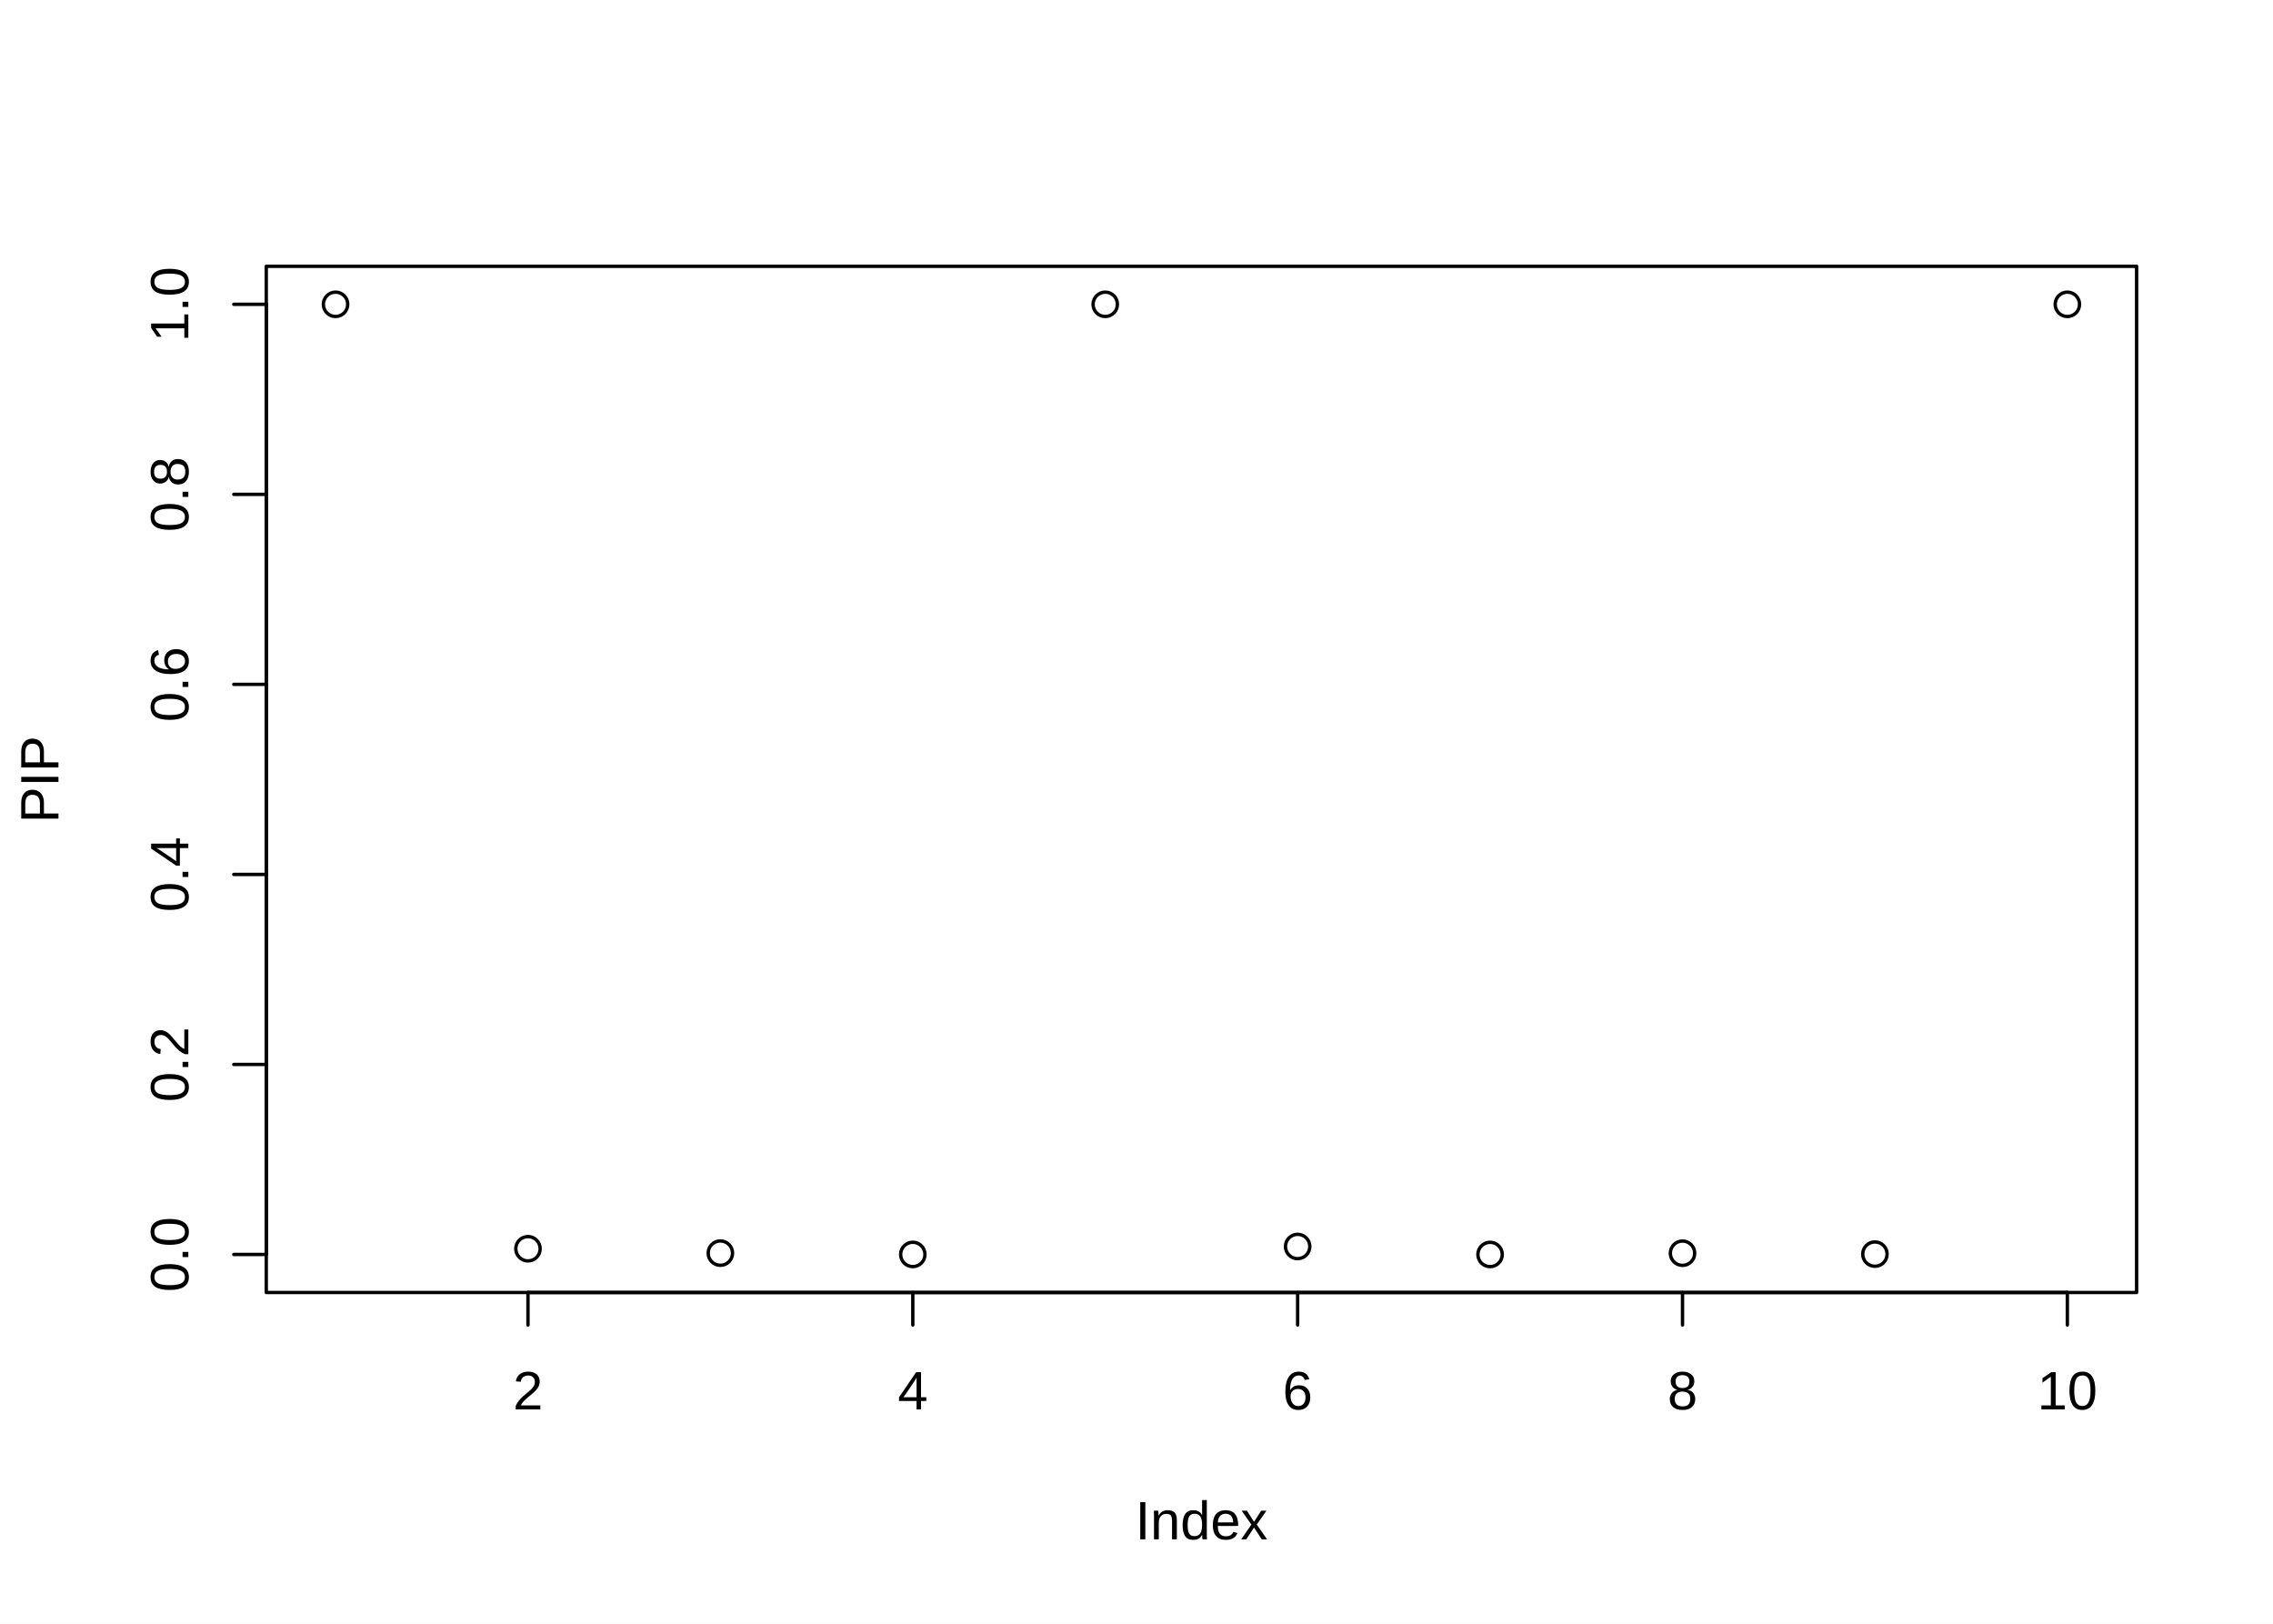
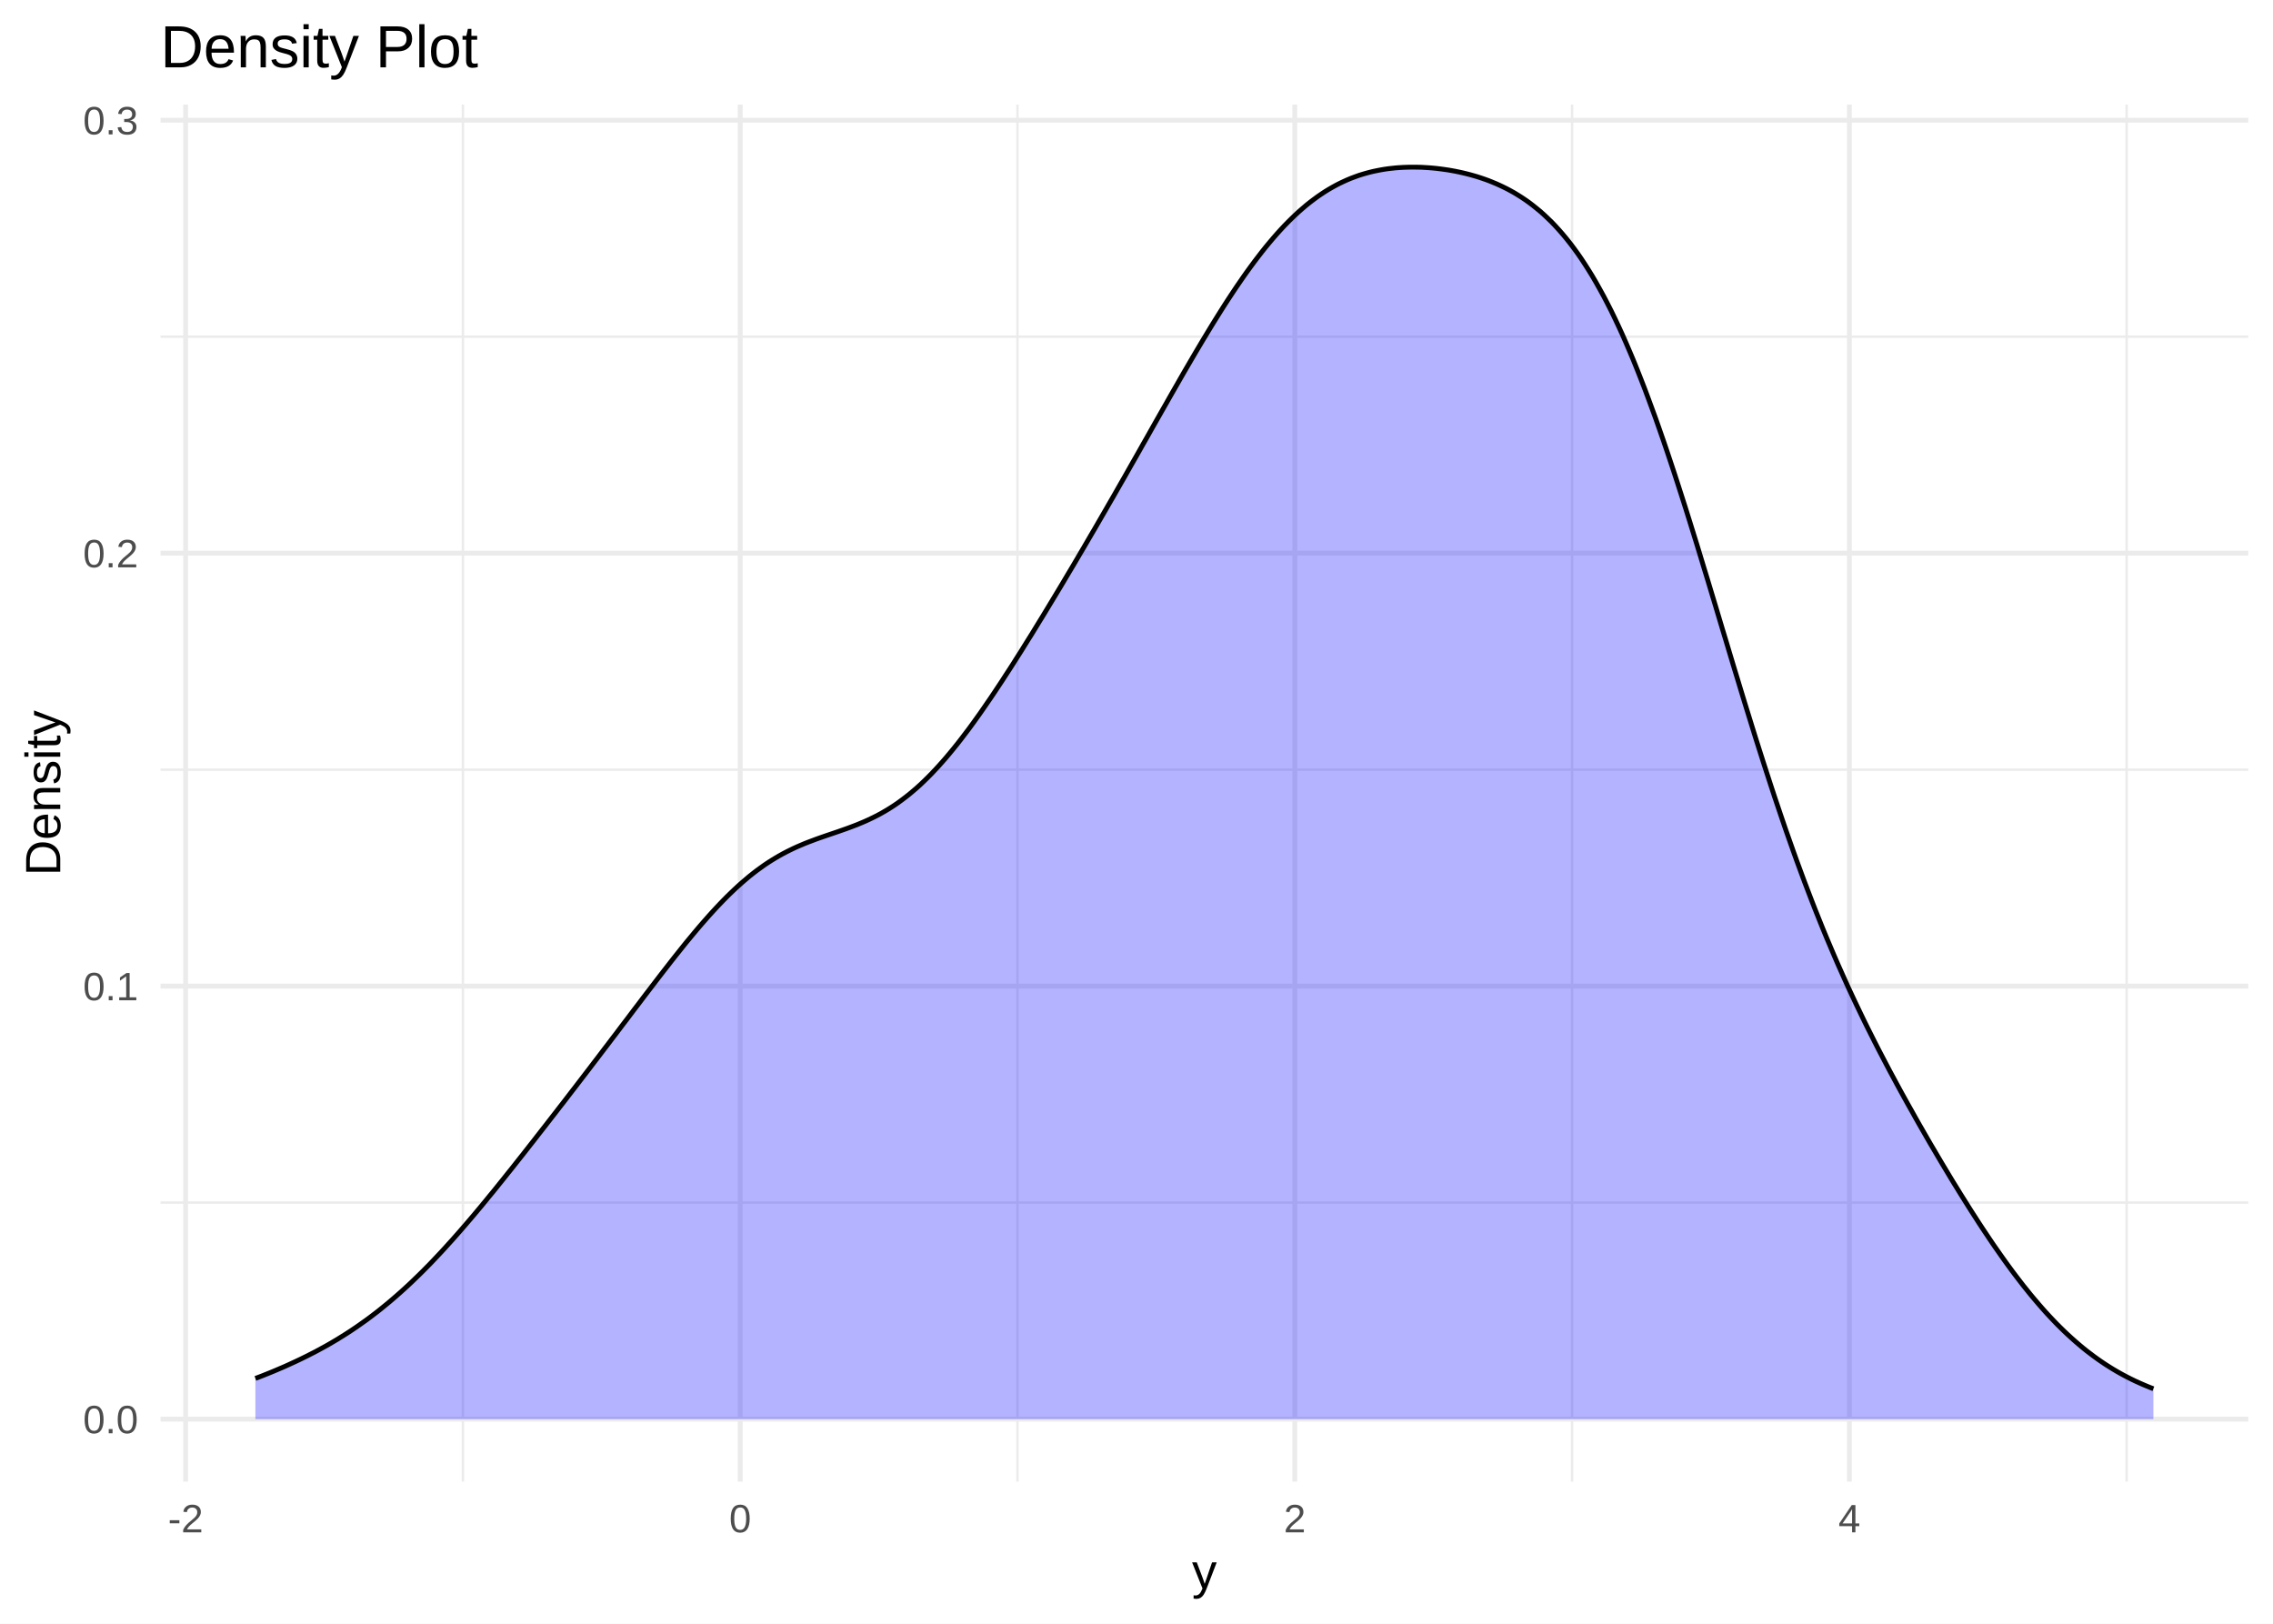
<svg xmlns="http://www.w3.org/2000/svg" class="svglite" width="504.00pt" height="360.00pt" viewBox="0 0 504.00 360.00">
  <defs>
    <style type="text/css">
    .svglite line, .svglite polyline, .svglite polygon, .svglite path, .svglite rect, .svglite circle {
      fill: none;
      stroke: #000000;
      stroke-linecap: round;
      stroke-linejoin: round;
      stroke-miterlimit: 10.00;
    }
    .svglite text {
      white-space: pre;
    }
  </style>
  </defs>
  <rect width="100%" height="100%" style="stroke: none; fill: #FFFFFF;" />
  <defs>
    <clipPath id="cpMC4wMHw1MDQuMDB8MC4wMHwzNjAuMDA=">
      <rect x="0.00" y="0.00" width="504.00" height="360.00" />
    </clipPath>
  </defs>
  <g clip-path="url(#cpMC4wMHw1MDQuMDB8MC4wMHwzNjAuMDA=)">
</g>
  <defs>
-     <clipPath id="cpNTkuMDR8NDczLjc2fDU5LjA0fDI4Ni41Ng==">
-       <rect x="59.04" y="59.04" width="414.72" height="227.52" />
+     <clipPath id="cpMzUuNTl8NDk4LjUyfDIzLjE4fDMyOC41MA==">
+       <rect x="35.59" y="23.18" width="462.93" height="305.33" />
    </clipPath>
  </defs>
-   <g clip-path="url(#cpNTkuMDR8NDczLjc2fDU5LjA0fDI4Ni41Ng==)">
-     <circle cx="74.40" cy="67.47" r="2.70" style="stroke-width: 0.75;" />
-     <circle cx="117.07" cy="276.86" r="2.70" style="stroke-width: 0.75;" />
-     <circle cx="159.73" cy="277.83" r="2.70" style="stroke-width: 0.75;" />
-     <circle cx="202.40" cy="278.12" r="2.70" style="stroke-width: 0.75;" />
-     <circle cx="245.07" cy="67.47" r="2.70" style="stroke-width: 0.75;" />
-     <circle cx="287.73" cy="276.36" r="2.70" style="stroke-width: 0.75;" />
-     <circle cx="330.40" cy="278.13" r="2.70" style="stroke-width: 0.75;" />
-     <circle cx="373.07" cy="277.85" r="2.70" style="stroke-width: 0.75;" />
-     <circle cx="415.73" cy="278.05" r="2.70" style="stroke-width: 0.75;" />
-     <circle cx="458.40" cy="67.47" r="2.70" style="stroke-width: 0.75;" />
+   <g clip-path="url(#cpMzUuNTl8NDk4LjUyfDIzLjE4fDMyOC41MA==)">
+     <polyline points="35.59,266.63 498.52,266.63 " style="stroke-width: 0.53; stroke: #EBEBEB; stroke-linecap: butt;" />
+     <polyline points="35.59,170.64 498.52,170.64 " style="stroke-width: 0.53; stroke: #EBEBEB; stroke-linecap: butt;" />
+     <polyline points="35.59,74.64 498.52,74.64 " style="stroke-width: 0.53; stroke: #EBEBEB; stroke-linecap: butt;" />
+     <polyline points="102.64,328.50 102.64,23.18 " style="stroke-width: 0.53; stroke: #EBEBEB; stroke-linecap: butt;" />
+     <polyline points="225.61,328.50 225.61,23.18 " style="stroke-width: 0.53; stroke: #EBEBEB; stroke-linecap: butt;" />
+     <polyline points="348.58,328.50 348.58,23.18 " style="stroke-width: 0.53; stroke: #EBEBEB; stroke-linecap: butt;" />
+     <polyline points="471.55,328.50 471.55,23.18 " style="stroke-width: 0.53; stroke: #EBEBEB; stroke-linecap: butt;" />
+     <polyline points="35.59,314.63 498.52,314.63 " style="stroke-width: 1.07; stroke: #EBEBEB; stroke-linecap: butt;" />
+     <polyline points="35.59,218.63 498.52,218.63 " style="stroke-width: 1.07; stroke: #EBEBEB; stroke-linecap: butt;" />
+     <polyline points="35.59,122.64 498.52,122.64 " style="stroke-width: 1.07; stroke: #EBEBEB; stroke-linecap: butt;" />
+     <polyline points="35.59,26.65 498.52,26.65 " style="stroke-width: 1.07; stroke: #EBEBEB; stroke-linecap: butt;" />
+     <polyline points="41.16,328.50 41.16,23.18 " style="stroke-width: 1.07; stroke: #EBEBEB; stroke-linecap: butt;" />
+     <polyline points="164.13,328.50 164.13,23.18 " style="stroke-width: 1.07; stroke: #EBEBEB; stroke-linecap: butt;" />
+     <polyline points="287.10,328.50 287.10,23.18 " style="stroke-width: 1.07; stroke: #EBEBEB; stroke-linecap: butt;" />
+     <polyline points="410.07,328.50 410.07,23.18 " style="stroke-width: 1.07; stroke: #EBEBEB; stroke-linecap: butt;" />
+     <polygon points="56.63,305.61 57.45,305.30 58.28,304.98 59.10,304.65 59.92,304.32 60.75,303.98 61.57,303.63 62.39,303.28 63.22,302.92 64.04,302.55 64.86,302.17 65.69,301.79 66.51,301.40 67.33,301.00 68.16,300.59 68.98,300.17 69.81,299.75 70.63,299.31 71.45,298.86 72.28,298.41 73.10,297.94 73.92,297.46 74.75,296.97 75.57,296.46 76.39,295.95 77.22,295.42 78.04,294.88 78.87,294.32 79.69,293.75 80.51,293.17 81.34,292.58 82.16,291.97 82.98,291.34 83.81,290.71 84.63,290.05 85.45,289.38 86.28,288.70 87.10,288.00 87.92,287.29 88.75,286.56 89.57,285.82 90.40,285.06 91.22,284.29 92.04,283.50 92.87,282.70 93.69,281.89 94.51,281.06 95.34,280.22 96.16,279.36 96.98,278.49 97.81,277.61 98.63,276.72 99.45,275.81 100.28,274.90 101.10,273.97 101.93,273.03 102.75,272.08 103.57,271.13 104.40,270.16 105.22,269.19 106.04,268.21 106.87,267.22 107.69,266.22 108.51,265.21 109.34,264.21 110.16,263.19 110.98,262.17 111.81,261.14 112.63,260.11 113.46,259.08 114.28,258.04 115.10,257.00 115.93,255.96 116.75,254.91 117.57,253.86 118.40,252.81 119.22,251.75 120.04,250.70 120.87,249.64 121.69,248.58 122.51,247.52 123.34,246.46 124.16,245.39 124.99,244.33 125.81,243.26 126.63,242.19 127.46,241.12 128.28,240.05 129.10,238.98 129.93,237.90 130.75,236.83 131.57,235.75 132.40,234.67 133.22,233.59 134.04,232.51 134.87,231.43 135.69,230.34 136.52,229.26 137.34,228.17 138.16,227.08 138.99,226.00 139.81,224.91 140.63,223.82 141.46,222.74 142.28,221.65 143.10,220.57 143.93,219.49 144.75,218.41 145.58,217.33 146.40,216.26 147.22,215.20 148.05,214.14 148.87,213.08 149.69,212.04 150.52,211.00 151.34,209.97 152.16,208.95 152.99,207.95 153.81,206.96 154.63,205.98 155.46,205.01 156.28,204.07 157.11,203.13 157.93,202.22 158.75,201.33 159.58,200.45 160.40,199.60 161.22,198.77 162.05,197.96 162.87,197.18 163.69,196.42 164.52,195.68 165.34,194.98 166.16,194.29 166.99,193.63 167.81,193.00 168.64,192.40 169.46,191.81 170.28,191.26 171.11,190.73 171.93,190.23 172.75,189.75 173.58,189.29 174.40,188.86 175.22,188.45 176.05,188.05 176.87,187.68 177.69,187.33 178.52,186.98 179.34,186.66 180.17,186.35 180.99,186.04 181.81,185.75 182.64,185.46 183.46,185.18 184.28,184.90 185.11,184.62 185.93,184.34 186.75,184.05 187.58,183.76 188.40,183.46 189.22,183.15 190.05,182.83 190.87,182.49 191.70,182.14 192.52,181.77 193.34,181.38 194.17,180.97 194.99,180.54 195.81,180.08 196.64,179.60 197.46,179.09 198.28,178.56 199.11,177.99 199.93,177.39 200.75,176.77 201.58,176.12 202.40,175.43 203.23,174.72 204.05,173.98 204.87,173.20 205.70,172.39 206.52,171.56 207.34,170.69 208.17,169.79 208.99,168.87 209.81,167.93 210.64,166.94 211.46,165.94 212.29,164.91 213.11,163.86 213.93,162.78 214.76,161.69 215.58,160.57 216.40,159.43 217.23,158.27 218.05,157.09 218.87,155.90 219.70,154.69 220.52,153.47 221.34,152.23 222.17,150.98 222.99,149.71 223.82,148.44 224.64,147.16 225.46,145.86 226.29,144.56 227.11,143.24 227.93,141.92 228.76,140.60 229.58,139.26 230.40,137.92 231.23,136.57 232.05,135.22 232.87,133.86 233.70,132.49 234.52,131.13 235.35,129.75 236.17,128.37 236.99,126.99 237.82,125.60 238.64,124.21 239.46,122.81 240.29,121.41 241.11,120.00 241.93,118.59 242.76,117.18 243.58,115.76 244.40,114.34 245.23,112.91 246.05,111.48 246.88,110.05 247.70,108.61 248.52,107.17 249.35,105.73 250.17,104.28 250.99,102.83 251.82,101.38 252.64,99.93 253.46,98.47 254.29,97.02 255.11,95.56 255.93,94.11 256.76,92.65 257.58,91.20 258.41,89.75 259.23,88.30 260.05,86.86 260.88,85.42 261.70,83.98 262.52,82.55 263.35,81.13 264.17,79.72 264.99,78.32 265.82,76.92 266.64,75.54 267.47,74.17 268.29,72.81 269.11,71.47 269.94,70.14 270.76,68.83 271.58,67.54 272.41,66.26 273.23,65.01 274.05,63.78 274.88,62.57 275.70,61.38 276.52,60.22 277.35,59.08 278.17,57.97 279.00,56.88 279.82,55.82 280.64,54.79 281.47,53.79 282.29,52.82 283.11,51.88 283.94,50.96 284.76,50.08 285.58,49.24 286.41,48.42 287.23,47.63 288.05,46.88 288.88,46.16 289.70,45.46 290.53,44.80 291.35,44.18 292.17,43.58 293.00,43.01 293.82,42.47 294.64,41.97 295.47,41.49 296.29,41.04 297.11,40.62 297.94,40.23 298.76,39.86 299.58,39.52 300.41,39.21 301.23,38.91 302.06,38.65 302.88,38.41 303.70,38.19 304.53,37.99 305.35,37.82 306.17,37.66 307.00,37.52 307.82,37.40 308.64,37.31 309.47,37.22 310.29,37.16 311.11,37.11 311.94,37.08 312.76,37.06 313.59,37.06 314.41,37.07 315.23,37.09 316.06,37.14 316.88,37.19 317.70,37.26 318.53,37.34 319.35,37.44 320.17,37.55 321.00,37.67 321.82,37.81 322.64,37.96 323.47,38.13 324.29,38.31 325.12,38.51 325.94,38.72 326.76,38.95 327.59,39.19 328.41,39.46 329.23,39.74 330.06,40.04 330.88,40.37 331.70,40.71 332.53,41.08 333.35,41.47 334.18,41.88 335.00,42.32 335.82,42.78 336.65,43.29 337.47,43.81 338.29,44.36 339.12,44.95 339.94,45.58 340.76,46.24 341.59,46.92 342.41,47.66 343.23,48.44 344.06,49.24 344.88,50.10 345.71,51.01 346.53,51.95 347.35,52.94 348.18,53.98 349.00,55.07 349.82,56.20 350.65,57.40 351.47,58.65 352.29,59.94 353.12,61.29 353.94,62.70 354.76,64.17 355.59,65.68 356.41,67.26 357.24,68.89 358.06,70.58 358.88,72.32 359.71,74.13 360.53,75.99 361.35,77.90 362.18,79.87 363.00,81.90 363.82,83.98 364.65,86.11 365.47,88.30 366.29,90.53 367.12,92.80 367.94,95.13 368.77,97.51 369.59,99.92 370.41,102.37 371.24,104.87 372.06,107.40 372.88,109.95 373.71,112.55 374.53,115.17 375.35,117.81 376.18,120.48 377.00,123.17 377.82,125.88 378.65,128.59 379.47,131.32 380.30,134.06 381.12,136.80 381.94,139.54 382.77,142.28 383.59,145.02 384.41,147.75 385.24,150.47 386.06,153.18 386.88,155.87 387.71,158.55 388.53,161.20 389.35,163.84 390.18,166.45 391.00,169.03 391.83,171.59 392.65,174.12 393.47,176.62 394.30,179.08 395.12,181.51 395.94,183.91 396.77,186.27 397.59,188.59 398.41,190.88 399.24,193.13 400.06,195.35 400.89,197.53 401.71,199.67 402.53,201.77 403.36,203.84 404.18,205.88 405.00,207.87 405.83,209.83 406.65,211.76 407.47,213.66 408.30,215.52 409.12,217.35 409.94,219.16 410.77,220.94 411.59,222.68 412.42,224.41 413.24,226.11 414.06,227.78 414.89,229.43 415.71,231.06 416.53,232.67 417.36,234.26 418.18,235.83 419.00,237.39 419.83,238.93 420.65,240.46 421.47,241.97 422.30,243.47 423.12,244.95 423.95,246.42 424.77,247.89 425.59,249.34 426.42,250.78 427.24,252.21 428.06,253.63 428.89,255.03 429.71,256.43 430.53,257.82 431.36,259.20 432.18,260.57 433.00,261.93 433.83,263.27 434.65,264.61 435.48,265.93 436.30,267.24 437.12,268.54 437.95,269.82 438.77,271.10 439.59,272.35 440.42,273.59 441.24,274.82 442.06,276.03 442.89,277.22 443.71,278.39 444.53,279.55 445.36,280.69 446.18,281.81 447.01,282.91 447.83,283.98 448.65,285.04 449.48,286.07 450.30,287.09 451.12,288.07 451.95,289.04 452.77,289.99 453.59,290.91 454.42,291.81 455.24,292.68 456.06,293.53 456.89,294.36 457.71,295.16 458.54,295.94 459.36,296.69 460.18,297.42 461.01,298.13 461.83,298.82 462.65,299.48 463.48,300.11 464.30,300.73 465.12,301.32 465.95,301.90 466.77,302.45 467.60,302.98 468.42,303.49 469.24,303.98 470.07,304.45 470.89,304.90 471.71,305.33 472.54,305.75 473.36,306.15 474.18,306.52 475.01,306.89 475.83,307.24 476.65,307.58 477.48,307.90 477.48,314.63 476.65,314.63 475.83,314.63 475.01,314.63 474.18,314.63 473.36,314.63 472.54,314.63 471.71,314.63 470.89,314.63 470.07,314.63 469.24,314.63 468.42,314.63 467.60,314.63 466.77,314.63 465.95,314.63 465.12,314.63 464.30,314.63 463.48,314.63 462.65,314.63 461.83,314.63 461.01,314.63 460.18,314.63 459.36,314.63 458.54,314.63 457.71,314.63 456.89,314.63 456.06,314.63 455.24,314.63 454.42,314.63 453.59,314.63 452.77,314.63 451.95,314.63 451.12,314.63 450.30,314.63 449.48,314.63 448.65,314.63 447.83,314.63 447.01,314.63 446.18,314.63 445.36,314.63 444.53,314.63 443.71,314.63 442.89,314.63 442.06,314.63 441.24,314.63 440.42,314.63 439.59,314.63 438.77,314.63 437.95,314.63 437.12,314.63 436.30,314.63 435.48,314.63 434.65,314.63 433.83,314.63 433.00,314.63 432.18,314.63 431.36,314.63 430.53,314.63 429.71,314.63 428.89,314.63 428.06,314.63 427.24,314.63 426.42,314.63 425.59,314.63 424.77,314.63 423.95,314.63 423.12,314.63 422.30,314.63 421.47,314.63 420.65,314.63 419.83,314.63 419.00,314.63 418.18,314.63 417.36,314.63 416.53,314.63 415.71,314.63 414.89,314.63 414.06,314.63 413.24,314.63 412.42,314.63 411.59,314.63 410.77,314.63 409.94,314.63 409.12,314.63 408.30,314.63 407.47,314.63 406.65,314.63 405.83,314.63 405.00,314.63 404.18,314.63 403.36,314.63 402.53,314.63 401.71,314.63 400.89,314.63 400.06,314.63 399.24,314.63 398.41,314.63 397.59,314.63 396.77,314.63 395.94,314.63 395.12,314.63 394.30,314.63 393.47,314.63 392.65,314.63 391.83,314.63 391.00,314.63 390.18,314.63 389.35,314.63 388.53,314.63 387.71,314.63 386.88,314.63 386.06,314.63 385.24,314.63 384.41,314.63 383.59,314.63 382.77,314.63 381.94,314.63 381.12,314.63 380.30,314.63 379.47,314.63 378.65,314.63 377.82,314.63 377.00,314.63 376.18,314.63 375.35,314.63 374.53,314.63 373.71,314.63 372.88,314.63 372.06,314.63 371.24,314.63 370.41,314.63 369.59,314.63 368.77,314.63 367.94,314.63 367.12,314.63 366.29,314.63 365.47,314.63 364.65,314.63 363.82,314.63 363.00,314.63 362.18,314.63 361.35,314.63 360.53,314.63 359.71,314.63 358.88,314.63 358.06,314.63 357.24,314.63 356.41,314.63 355.59,314.63 354.76,314.63 353.94,314.63 353.12,314.63 352.29,314.63 351.47,314.63 350.65,314.63 349.82,314.63 349.00,314.63 348.18,314.63 347.35,314.63 346.53,314.63 345.71,314.63 344.88,314.63 344.06,314.63 343.23,314.63 342.41,314.63 341.59,314.63 340.76,314.63 339.94,314.63 339.12,314.63 338.29,314.63 337.47,314.63 336.65,314.63 335.82,314.63 335.00,314.63 334.18,314.63 333.35,314.63 332.53,314.63 331.70,314.63 330.88,314.63 330.06,314.63 329.23,314.63 328.41,314.63 327.59,314.63 326.76,314.63 325.94,314.63 325.12,314.63 324.29,314.63 323.47,314.63 322.64,314.63 321.82,314.63 321.00,314.63 320.17,314.63 319.35,314.63 318.53,314.63 317.70,314.63 316.88,314.63 316.06,314.63 315.23,314.63 314.41,314.63 313.59,314.63 312.76,314.63 311.94,314.63 311.11,314.63 310.29,314.63 309.47,314.63 308.64,314.63 307.82,314.63 307.00,314.63 306.17,314.63 305.35,314.63 304.53,314.63 303.70,314.63 302.88,314.63 302.06,314.63 301.23,314.63 300.41,314.63 299.58,314.63 298.76,314.63 297.94,314.63 297.11,314.63 296.29,314.63 295.47,314.63 294.64,314.63 293.82,314.63 293.00,314.63 292.17,314.63 291.35,314.63 290.53,314.63 289.70,314.63 288.88,314.63 288.05,314.63 287.23,314.63 286.41,314.63 285.58,314.63 284.76,314.63 283.94,314.63 283.11,314.63 282.29,314.63 281.47,314.63 280.64,314.63 279.82,314.63 279.00,314.63 278.17,314.63 277.35,314.63 276.52,314.63 275.70,314.63 274.88,314.63 274.05,314.63 273.23,314.63 272.41,314.63 271.58,314.63 270.76,314.63 269.94,314.63 269.11,314.63 268.29,314.63 267.47,314.63 266.64,314.63 265.82,314.63 264.99,314.63 264.17,314.63 263.35,314.63 262.52,314.63 261.70,314.63 260.88,314.63 260.05,314.63 259.23,314.63 258.41,314.63 257.58,314.63 256.76,314.63 255.93,314.63 255.11,314.63 254.29,314.63 253.46,314.63 252.64,314.63 251.82,314.63 250.99,314.63 250.17,314.63 249.35,314.63 248.52,314.63 247.70,314.63 246.88,314.63 246.05,314.63 245.23,314.63 244.40,314.63 243.58,314.63 242.76,314.63 241.93,314.63 241.11,314.63 240.29,314.63 239.46,314.63 238.64,314.63 237.82,314.63 236.99,314.63 236.17,314.63 235.35,314.63 234.52,314.63 233.70,314.63 232.87,314.63 232.05,314.63 231.23,314.63 230.40,314.63 229.58,314.63 228.76,314.63 227.93,314.63 227.11,314.63 226.29,314.63 225.46,314.63 224.64,314.63 223.82,314.63 222.99,314.63 222.17,314.63 221.34,314.63 220.52,314.63 219.70,314.63 218.87,314.63 218.05,314.63 217.23,314.63 216.40,314.63 215.58,314.63 214.76,314.63 213.93,314.63 213.11,314.63 212.29,314.63 211.46,314.63 210.64,314.63 209.81,314.63 208.99,314.63 208.17,314.63 207.34,314.63 206.52,314.63 205.70,314.63 204.87,314.63 204.05,314.63 203.23,314.63 202.40,314.63 201.58,314.63 200.75,314.63 199.93,314.63 199.11,314.63 198.28,314.63 197.46,314.63 196.64,314.63 195.81,314.63 194.99,314.63 194.17,314.63 193.34,314.63 192.52,314.63 191.70,314.63 190.87,314.63 190.05,314.63 189.22,314.63 188.40,314.63 187.58,314.63 186.75,314.63 185.93,314.63 185.11,314.63 184.28,314.63 183.46,314.63 182.64,314.63 181.81,314.63 180.99,314.63 180.17,314.63 179.34,314.63 178.52,314.63 177.69,314.63 176.87,314.63 176.05,314.63 175.22,314.63 174.40,314.63 173.58,314.63 172.75,314.63 171.93,314.63 171.11,314.63 170.28,314.63 169.46,314.63 168.64,314.63 167.81,314.63 166.99,314.63 166.16,314.63 165.34,314.63 164.52,314.63 163.69,314.63 162.87,314.63 162.05,314.63 161.22,314.63 160.40,314.63 159.58,314.63 158.75,314.63 157.93,314.63 157.11,314.63 156.28,314.63 155.46,314.63 154.63,314.63 153.81,314.63 152.99,314.63 152.16,314.63 151.34,314.63 150.52,314.63 149.69,314.63 148.87,314.63 148.05,314.63 147.22,314.63 146.40,314.63 145.58,314.63 144.75,314.63 143.93,314.63 143.10,314.63 142.28,314.63 141.46,314.63 140.63,314.63 139.81,314.63 138.99,314.63 138.16,314.63 137.34,314.63 136.52,314.63 135.69,314.63 134.87,314.63 134.04,314.63 133.22,314.63 132.40,314.63 131.57,314.63 130.75,314.63 129.93,314.63 129.10,314.63 128.28,314.63 127.46,314.63 126.63,314.63 125.81,314.63 124.99,314.63 124.16,314.63 123.34,314.63 122.51,314.63 121.69,314.63 120.87,314.63 120.04,314.63 119.22,314.63 118.40,314.63 117.57,314.63 116.75,314.63 115.93,314.63 115.10,314.63 114.28,314.63 113.46,314.63 112.63,314.63 111.81,314.63 110.98,314.63 110.16,314.63 109.34,314.63 108.51,314.63 107.69,314.63 106.87,314.63 106.04,314.63 105.22,314.63 104.40,314.63 103.57,314.63 102.75,314.63 101.93,314.63 101.10,314.63 100.28,314.63 99.45,314.63 98.63,314.63 97.81,314.63 96.98,314.63 96.16,314.63 95.34,314.63 94.51,314.63 93.69,314.63 92.87,314.63 92.04,314.63 91.22,314.63 90.40,314.63 89.57,314.63 88.75,314.63 87.92,314.63 87.10,314.63 86.28,314.63 85.45,314.63 84.63,314.63 83.81,314.63 82.98,314.63 82.16,314.63 81.34,314.63 80.51,314.63 79.69,314.63 78.87,314.63 78.04,314.63 77.22,314.63 76.39,314.63 75.57,314.63 74.75,314.63 73.92,314.63 73.10,314.63 72.28,314.63 71.45,314.63 70.63,314.63 69.81,314.63 68.98,314.63 68.16,314.63 67.33,314.63 66.51,314.63 65.69,314.63 64.86,314.63 64.04,314.63 63.22,314.63 62.39,314.63 61.57,314.63 60.75,314.63 59.92,314.63 59.10,314.63 58.28,314.63 57.45,314.63 56.63,314.63 " style="stroke-width: 0.00; stroke: none; stroke-linecap: butt; fill: #0000FF; fill-opacity: 0.30;" />
+     <polyline points="56.63,305.61 57.45,305.30 58.28,304.98 59.10,304.65 59.92,304.32 60.75,303.98 61.57,303.63 62.39,303.28 63.22,302.92 64.04,302.55 64.86,302.17 65.69,301.79 66.51,301.40 67.33,301.00 68.16,300.59 68.98,300.17 69.81,299.75 70.63,299.31 71.45,298.86 72.28,298.41 73.10,297.94 73.92,297.46 74.75,296.97 75.57,296.46 76.39,295.95 77.22,295.42 78.04,294.88 78.87,294.32 79.69,293.75 80.51,293.17 81.34,292.58 82.16,291.97 82.98,291.34 83.81,290.71 84.63,290.05 85.45,289.38 86.28,288.70 87.10,288.00 87.92,287.29 88.75,286.56 89.57,285.82 90.40,285.06 91.22,284.29 92.04,283.50 92.87,282.70 93.69,281.89 94.51,281.06 95.34,280.22 96.16,279.36 96.98,278.49 97.81,277.61 98.63,276.72 99.45,275.81 100.28,274.90 101.10,273.97 101.93,273.03 102.75,272.08 103.57,271.13 104.40,270.16 105.22,269.19 106.04,268.21 106.87,267.22 107.69,266.22 108.51,265.21 109.34,264.21 110.16,263.19 110.98,262.17 111.81,261.14 112.63,260.11 113.46,259.08 114.28,258.04 115.10,257.00 115.93,255.96 116.75,254.91 117.57,253.86 118.40,252.81 119.22,251.75 120.04,250.70 120.87,249.64 121.69,248.58 122.51,247.52 123.34,246.46 124.16,245.39 124.99,244.33 125.81,243.26 126.63,242.19 127.46,241.12 128.28,240.05 129.10,238.98 129.93,237.90 130.75,236.83 131.57,235.75 132.40,234.67 133.22,233.59 134.04,232.51 134.87,231.43 135.69,230.34 136.52,229.26 137.34,228.17 138.16,227.08 138.99,226.00 139.81,224.91 140.63,223.82 141.46,222.74 142.28,221.65 143.10,220.57 143.93,219.49 144.75,218.41 145.58,217.33 146.40,216.26 147.22,215.20 148.05,214.14 148.87,213.08 149.69,212.04 150.52,211.00 151.34,209.97 152.16,208.95 152.99,207.95 153.81,206.96 154.63,205.98 155.46,205.01 156.28,204.07 157.11,203.13 157.93,202.22 158.75,201.33 159.58,200.45 160.40,199.60 161.22,198.77 162.05,197.96 162.87,197.18 163.69,196.42 164.52,195.68 165.34,194.98 166.16,194.29 166.99,193.63 167.81,193.00 168.64,192.40 169.46,191.81 170.28,191.26 171.11,190.73 171.93,190.23 172.75,189.75 173.58,189.29 174.40,188.86 175.22,188.45 176.05,188.05 176.87,187.68 177.69,187.33 178.52,186.98 179.34,186.66 180.17,186.35 180.99,186.04 181.81,185.75 182.64,185.46 183.46,185.18 184.28,184.90 185.11,184.62 185.93,184.34 186.75,184.05 187.58,183.76 188.40,183.46 189.22,183.15 190.05,182.83 190.87,182.49 191.70,182.14 192.52,181.77 193.34,181.38 194.17,180.97 194.99,180.54 195.81,180.08 196.64,179.60 197.46,179.09 198.28,178.56 199.11,177.99 199.93,177.39 200.75,176.77 201.58,176.12 202.40,175.43 203.23,174.72 204.05,173.98 204.87,173.20 205.70,172.39 206.52,171.56 207.34,170.69 208.17,169.79 208.99,168.87 209.81,167.93 210.64,166.94 211.46,165.94 212.29,164.91 213.11,163.86 213.93,162.78 214.76,161.69 215.58,160.57 216.40,159.43 217.23,158.27 218.05,157.09 218.87,155.90 219.70,154.69 220.52,153.47 221.34,152.23 222.17,150.98 222.99,149.71 223.82,148.44 224.64,147.16 225.46,145.86 226.29,144.56 227.11,143.24 227.93,141.92 228.76,140.60 229.58,139.26 230.40,137.92 231.23,136.57 232.05,135.22 232.87,133.86 233.70,132.49 234.52,131.13 235.35,129.75 236.17,128.37 236.99,126.99 237.82,125.60 238.64,124.21 239.46,122.81 240.29,121.41 241.11,120.00 241.93,118.59 242.76,117.18 243.58,115.76 244.40,114.34 245.23,112.91 246.05,111.48 246.88,110.05 247.70,108.61 248.52,107.17 249.35,105.73 250.17,104.28 250.99,102.83 251.82,101.38 252.64,99.93 253.46,98.47 254.29,97.02 255.11,95.56 255.93,94.11 256.76,92.65 257.58,91.20 258.41,89.75 259.23,88.30 260.05,86.86 260.88,85.42 261.70,83.98 262.52,82.55 263.35,81.13 264.17,79.72 264.99,78.32 265.82,76.92 266.64,75.54 267.47,74.17 268.29,72.81 269.11,71.47 269.94,70.14 270.76,68.83 271.58,67.54 272.41,66.26 273.23,65.01 274.05,63.78 274.88,62.57 275.70,61.38 276.52,60.22 277.35,59.08 278.17,57.97 279.00,56.88 279.82,55.82 280.64,54.79 281.47,53.79 282.29,52.82 283.11,51.88 283.94,50.96 284.76,50.08 285.58,49.24 286.41,48.42 287.23,47.63 288.05,46.88 288.88,46.16 289.70,45.46 290.53,44.80 291.35,44.18 292.17,43.58 293.00,43.01 293.82,42.47 294.64,41.97 295.47,41.49 296.29,41.04 297.11,40.62 297.94,40.23 298.76,39.86 299.58,39.52 300.41,39.21 301.23,38.91 302.06,38.65 302.88,38.41 303.70,38.19 304.53,37.99 305.35,37.82 306.17,37.66 307.00,37.52 307.82,37.40 308.64,37.31 309.47,37.22 310.29,37.16 311.11,37.11 311.94,37.08 312.76,37.06 313.59,37.06 314.41,37.07 315.23,37.09 316.06,37.14 316.88,37.19 317.70,37.26 318.53,37.34 319.35,37.44 320.17,37.55 321.00,37.67 321.82,37.81 322.64,37.96 323.47,38.13 324.29,38.31 325.12,38.51 325.94,38.72 326.76,38.95 327.59,39.19 328.41,39.46 329.23,39.74 330.06,40.04 330.88,40.37 331.70,40.71 332.53,41.08 333.35,41.47 334.18,41.88 335.00,42.32 335.82,42.78 336.65,43.29 337.47,43.81 338.29,44.36 339.12,44.95 339.94,45.58 340.76,46.24 341.59,46.92 342.41,47.66 343.23,48.44 344.06,49.24 344.88,50.10 345.71,51.01 346.53,51.95 347.35,52.94 348.18,53.98 349.00,55.07 349.82,56.20 350.65,57.40 351.47,58.65 352.29,59.94 353.12,61.29 353.94,62.70 354.76,64.17 355.59,65.68 356.41,67.26 357.24,68.89 358.06,70.58 358.88,72.32 359.71,74.13 360.53,75.99 361.35,77.90 362.18,79.87 363.00,81.90 363.82,83.98 364.65,86.11 365.47,88.30 366.29,90.53 367.12,92.80 367.94,95.13 368.77,97.51 369.59,99.92 370.41,102.37 371.24,104.87 372.06,107.40 372.88,109.95 373.71,112.55 374.53,115.17 375.35,117.81 376.18,120.48 377.00,123.17 377.82,125.88 378.65,128.59 379.47,131.32 380.30,134.06 381.12,136.80 381.94,139.54 382.77,142.28 383.59,145.02 384.41,147.75 385.24,150.47 386.06,153.18 386.88,155.87 387.71,158.55 388.53,161.20 389.35,163.84 390.18,166.45 391.00,169.03 391.83,171.59 392.65,174.12 393.47,176.62 394.30,179.08 395.12,181.51 395.94,183.91 396.77,186.27 397.59,188.59 398.41,190.88 399.24,193.13 400.06,195.35 400.89,197.53 401.71,199.67 402.53,201.77 403.36,203.84 404.18,205.88 405.00,207.87 405.83,209.83 406.65,211.76 407.47,213.66 408.30,215.52 409.12,217.35 409.94,219.16 410.77,220.94 411.59,222.68 412.42,224.41 413.24,226.11 414.06,227.78 414.89,229.43 415.71,231.06 416.53,232.67 417.36,234.26 418.18,235.83 419.00,237.39 419.83,238.93 420.65,240.46 421.47,241.97 422.30,243.47 423.12,244.95 423.95,246.42 424.77,247.89 425.59,249.34 426.42,250.78 427.24,252.21 428.06,253.63 428.89,255.03 429.71,256.43 430.53,257.82 431.36,259.20 432.18,260.57 433.00,261.93 433.83,263.27 434.65,264.61 435.48,265.93 436.30,267.24 437.12,268.54 437.95,269.82 438.77,271.10 439.59,272.35 440.42,273.59 441.24,274.82 442.06,276.03 442.89,277.22 443.71,278.39 444.53,279.55 445.36,280.69 446.18,281.81 447.01,282.91 447.83,283.98 448.65,285.04 449.48,286.07 450.30,287.09 451.12,288.07 451.95,289.04 452.77,289.99 453.59,290.91 454.42,291.81 455.24,292.68 456.06,293.53 456.89,294.36 457.71,295.16 458.54,295.94 459.36,296.69 460.18,297.42 461.01,298.13 461.83,298.82 462.65,299.48 463.48,300.11 464.30,300.73 465.12,301.32 465.95,301.90 466.77,302.45 467.60,302.98 468.42,303.49 469.24,303.98 470.07,304.45 470.89,304.90 471.71,305.33 472.54,305.75 473.36,306.15 474.18,306.52 475.01,306.89 475.83,307.24 476.65,307.58 477.48,307.90 " style="stroke-width: 1.07; stroke-linecap: butt;" />
  </g>
  <g clip-path="url(#cpMC4wMHw1MDQuMDB8MC4wMHwzNjAuMDA=)">
-     <line x1="117.07" y1="286.56" x2="458.40" y2="286.56" style="stroke-width: 0.75;" />
-     <line x1="117.07" y1="286.56" x2="117.07" y2="293.76" style="stroke-width: 0.75;" />
-     <line x1="202.40" y1="286.56" x2="202.40" y2="293.76" style="stroke-width: 0.75;" />
-     <line x1="287.73" y1="286.56" x2="287.73" y2="293.76" style="stroke-width: 0.75;" />
-     <line x1="373.07" y1="286.56" x2="373.07" y2="293.76" style="stroke-width: 0.75;" />
-     <line x1="458.40" y1="286.56" x2="458.40" y2="293.76" style="stroke-width: 0.75;" />
-     <text x="117.07" y="312.48" text-anchor="middle" style="font-size: 12.00px; font-family: &quot;Arial&quot;;" textLength="6.67px" lengthAdjust="spacingAndGlyphs">2</text>
-     <text x="202.40" y="312.48" text-anchor="middle" style="font-size: 12.00px; font-family: &quot;Arial&quot;;" textLength="6.67px" lengthAdjust="spacingAndGlyphs">4</text>
-     <text x="287.73" y="312.48" text-anchor="middle" style="font-size: 12.00px; font-family: &quot;Arial&quot;;" textLength="6.67px" lengthAdjust="spacingAndGlyphs">6</text>
-     <text x="373.07" y="312.48" text-anchor="middle" style="font-size: 12.00px; font-family: &quot;Arial&quot;;" textLength="6.67px" lengthAdjust="spacingAndGlyphs">8</text>
-     <text x="458.40" y="312.48" text-anchor="middle" style="font-size: 12.00px; font-family: &quot;Arial&quot;;" textLength="13.35px" lengthAdjust="spacingAndGlyphs">10</text>
-     <line x1="59.04" y1="278.13" x2="59.04" y2="67.47" style="stroke-width: 0.75;" />
-     <line x1="59.04" y1="278.13" x2="51.84" y2="278.13" style="stroke-width: 0.75;" />
-     <line x1="59.04" y1="236.00" x2="51.84" y2="236.00" style="stroke-width: 0.75;" />
-     <line x1="59.04" y1="193.87" x2="51.84" y2="193.87" style="stroke-width: 0.75;" />
-     <line x1="59.04" y1="151.73" x2="51.84" y2="151.73" style="stroke-width: 0.75;" />
-     <line x1="59.04" y1="109.60" x2="51.84" y2="109.60" style="stroke-width: 0.75;" />
-     <line x1="59.04" y1="67.47" x2="51.84" y2="67.47" style="stroke-width: 0.75;" />
-     <text transform="translate(41.76,278.13) rotate(-90)" text-anchor="middle" style="font-size: 12.00px; font-family: &quot;Arial&quot;;" textLength="16.68px" lengthAdjust="spacingAndGlyphs">0.0</text>
-     <text transform="translate(41.76,236.00) rotate(-90)" text-anchor="middle" style="font-size: 12.00px; font-family: &quot;Arial&quot;;" textLength="16.68px" lengthAdjust="spacingAndGlyphs">0.2</text>
-     <text transform="translate(41.76,193.87) rotate(-90)" text-anchor="middle" style="font-size: 12.00px; font-family: &quot;Arial&quot;;" textLength="16.68px" lengthAdjust="spacingAndGlyphs">0.4</text>
-     <text transform="translate(41.76,151.73) rotate(-90)" text-anchor="middle" style="font-size: 12.00px; font-family: &quot;Arial&quot;;" textLength="16.68px" lengthAdjust="spacingAndGlyphs">0.6</text>
-     <text transform="translate(41.76,109.60) rotate(-90)" text-anchor="middle" style="font-size: 12.00px; font-family: &quot;Arial&quot;;" textLength="16.68px" lengthAdjust="spacingAndGlyphs">0.8</text>
-     <text transform="translate(41.76,67.47) rotate(-90)" text-anchor="middle" style="font-size: 12.00px; font-family: &quot;Arial&quot;;" textLength="16.68px" lengthAdjust="spacingAndGlyphs">1.0</text>
-     <polygon points="59.04,286.56 473.76,286.56 473.76,59.04 59.04,59.04 " style="stroke-width: 0.75;" />
-     <text x="266.40" y="341.28" text-anchor="middle" style="font-size: 12.00px; font-family: &quot;Arial&quot;;" textLength="29.36px" lengthAdjust="spacingAndGlyphs">Index</text>
-     <text transform="translate(12.96,172.80) rotate(-90)" text-anchor="middle" style="font-size: 12.00px; font-family: &quot;Arial&quot;;" textLength="19.35px" lengthAdjust="spacingAndGlyphs">PIP</text>
+     <text x="30.65" y="317.78" text-anchor="end" style="font-size: 8.80px;fill: #4D4D4D; font-family: &quot;Arial&quot;;" textLength="12.24px" lengthAdjust="spacingAndGlyphs">0.0</text>
+     <text x="30.65" y="221.78" text-anchor="end" style="font-size: 8.80px;fill: #4D4D4D; font-family: &quot;Arial&quot;;" textLength="12.24px" lengthAdjust="spacingAndGlyphs">0.1</text>
+     <text x="30.65" y="125.79" text-anchor="end" style="font-size: 8.80px;fill: #4D4D4D; font-family: &quot;Arial&quot;;" textLength="12.24px" lengthAdjust="spacingAndGlyphs">0.2</text>
+     <text x="30.65" y="29.80" text-anchor="end" style="font-size: 8.80px;fill: #4D4D4D; font-family: &quot;Arial&quot;;" textLength="12.24px" lengthAdjust="spacingAndGlyphs">0.3</text>
+     <text x="41.16" y="339.74" text-anchor="middle" style="font-size: 8.80px;fill: #4D4D4D; font-family: &quot;Arial&quot;;" textLength="7.83px" lengthAdjust="spacingAndGlyphs">-2</text>
+     <text x="164.13" y="339.74" text-anchor="middle" style="font-size: 8.80px;fill: #4D4D4D; font-family: &quot;Arial&quot;;" textLength="4.90px" lengthAdjust="spacingAndGlyphs">0</text>
+     <text x="287.10" y="339.74" text-anchor="middle" style="font-size: 8.80px;fill: #4D4D4D; font-family: &quot;Arial&quot;;" textLength="4.90px" lengthAdjust="spacingAndGlyphs">2</text>
+     <text x="410.07" y="339.74" text-anchor="middle" style="font-size: 8.80px;fill: #4D4D4D; font-family: &quot;Arial&quot;;" textLength="4.90px" lengthAdjust="spacingAndGlyphs">4</text>
+     <text x="267.05" y="352.20" text-anchor="middle" style="font-size: 11.00px; font-family: &quot;Arial&quot;;" textLength="5.50px" lengthAdjust="spacingAndGlyphs">y</text>
+     <text transform="translate(13.36,175.84) rotate(-90)" text-anchor="middle" style="font-size: 11.00px; font-family: &quot;Arial&quot;;" textLength="36.68px" lengthAdjust="spacingAndGlyphs">Density</text>
+     <text x="35.59" y="14.93" style="font-size: 13.20px; font-family: &quot;Arial&quot;;" textLength="70.38px" lengthAdjust="spacingAndGlyphs">Density Plot</text>
  </g>
</svg>
